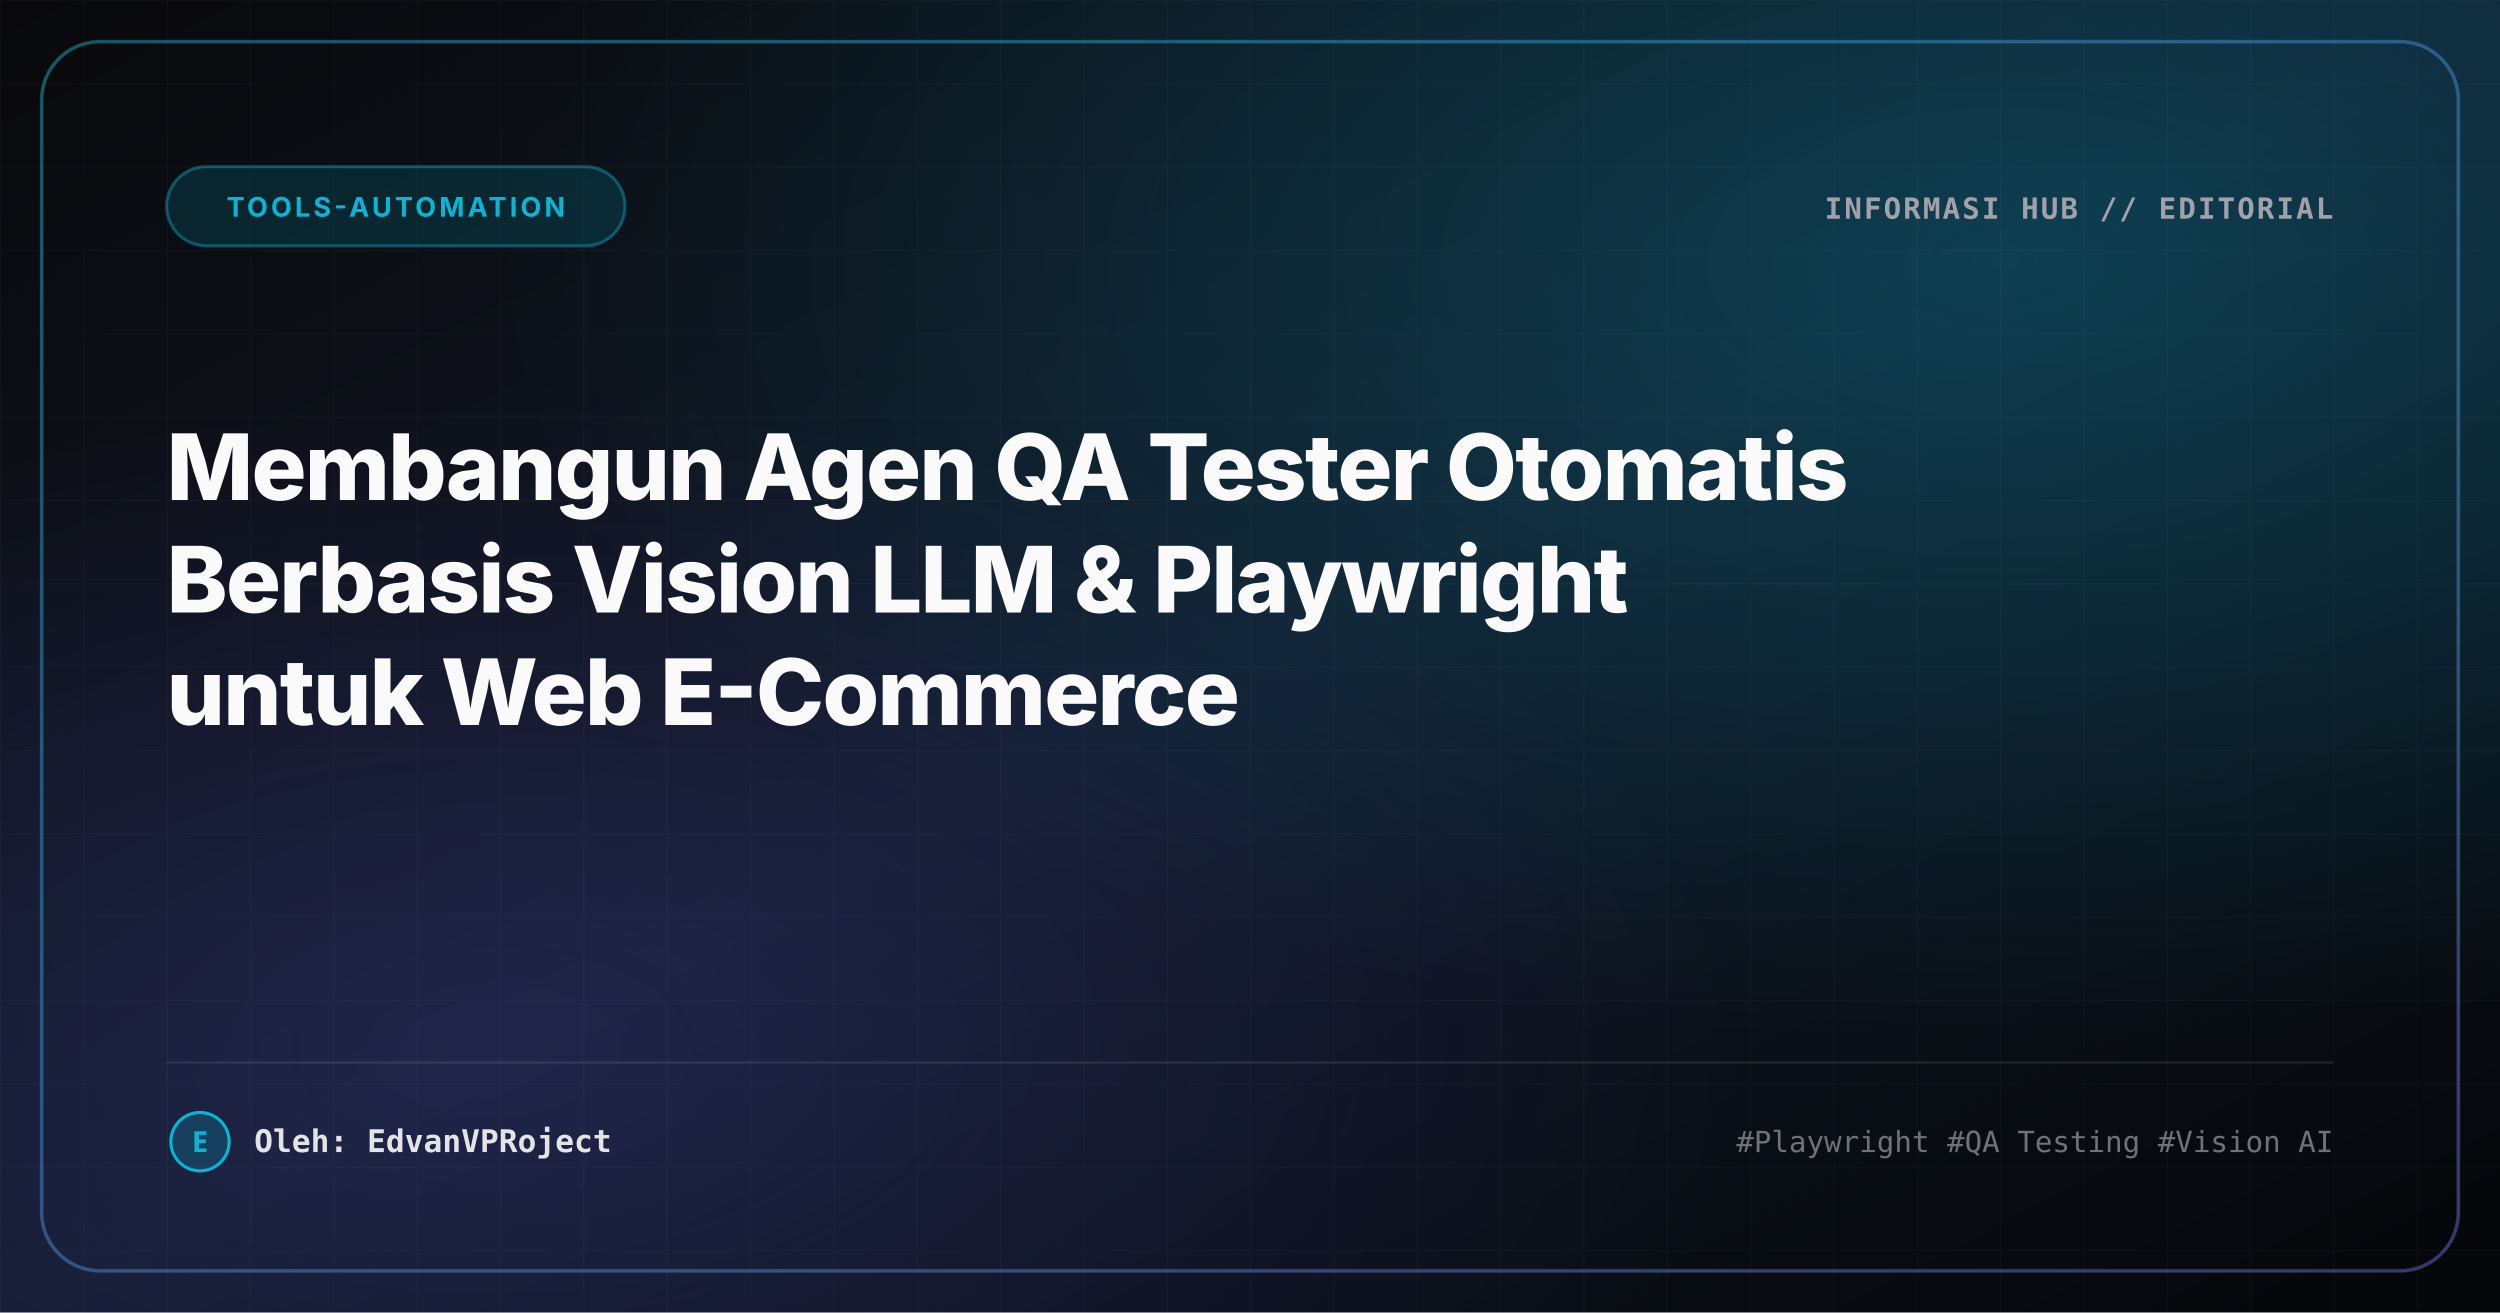
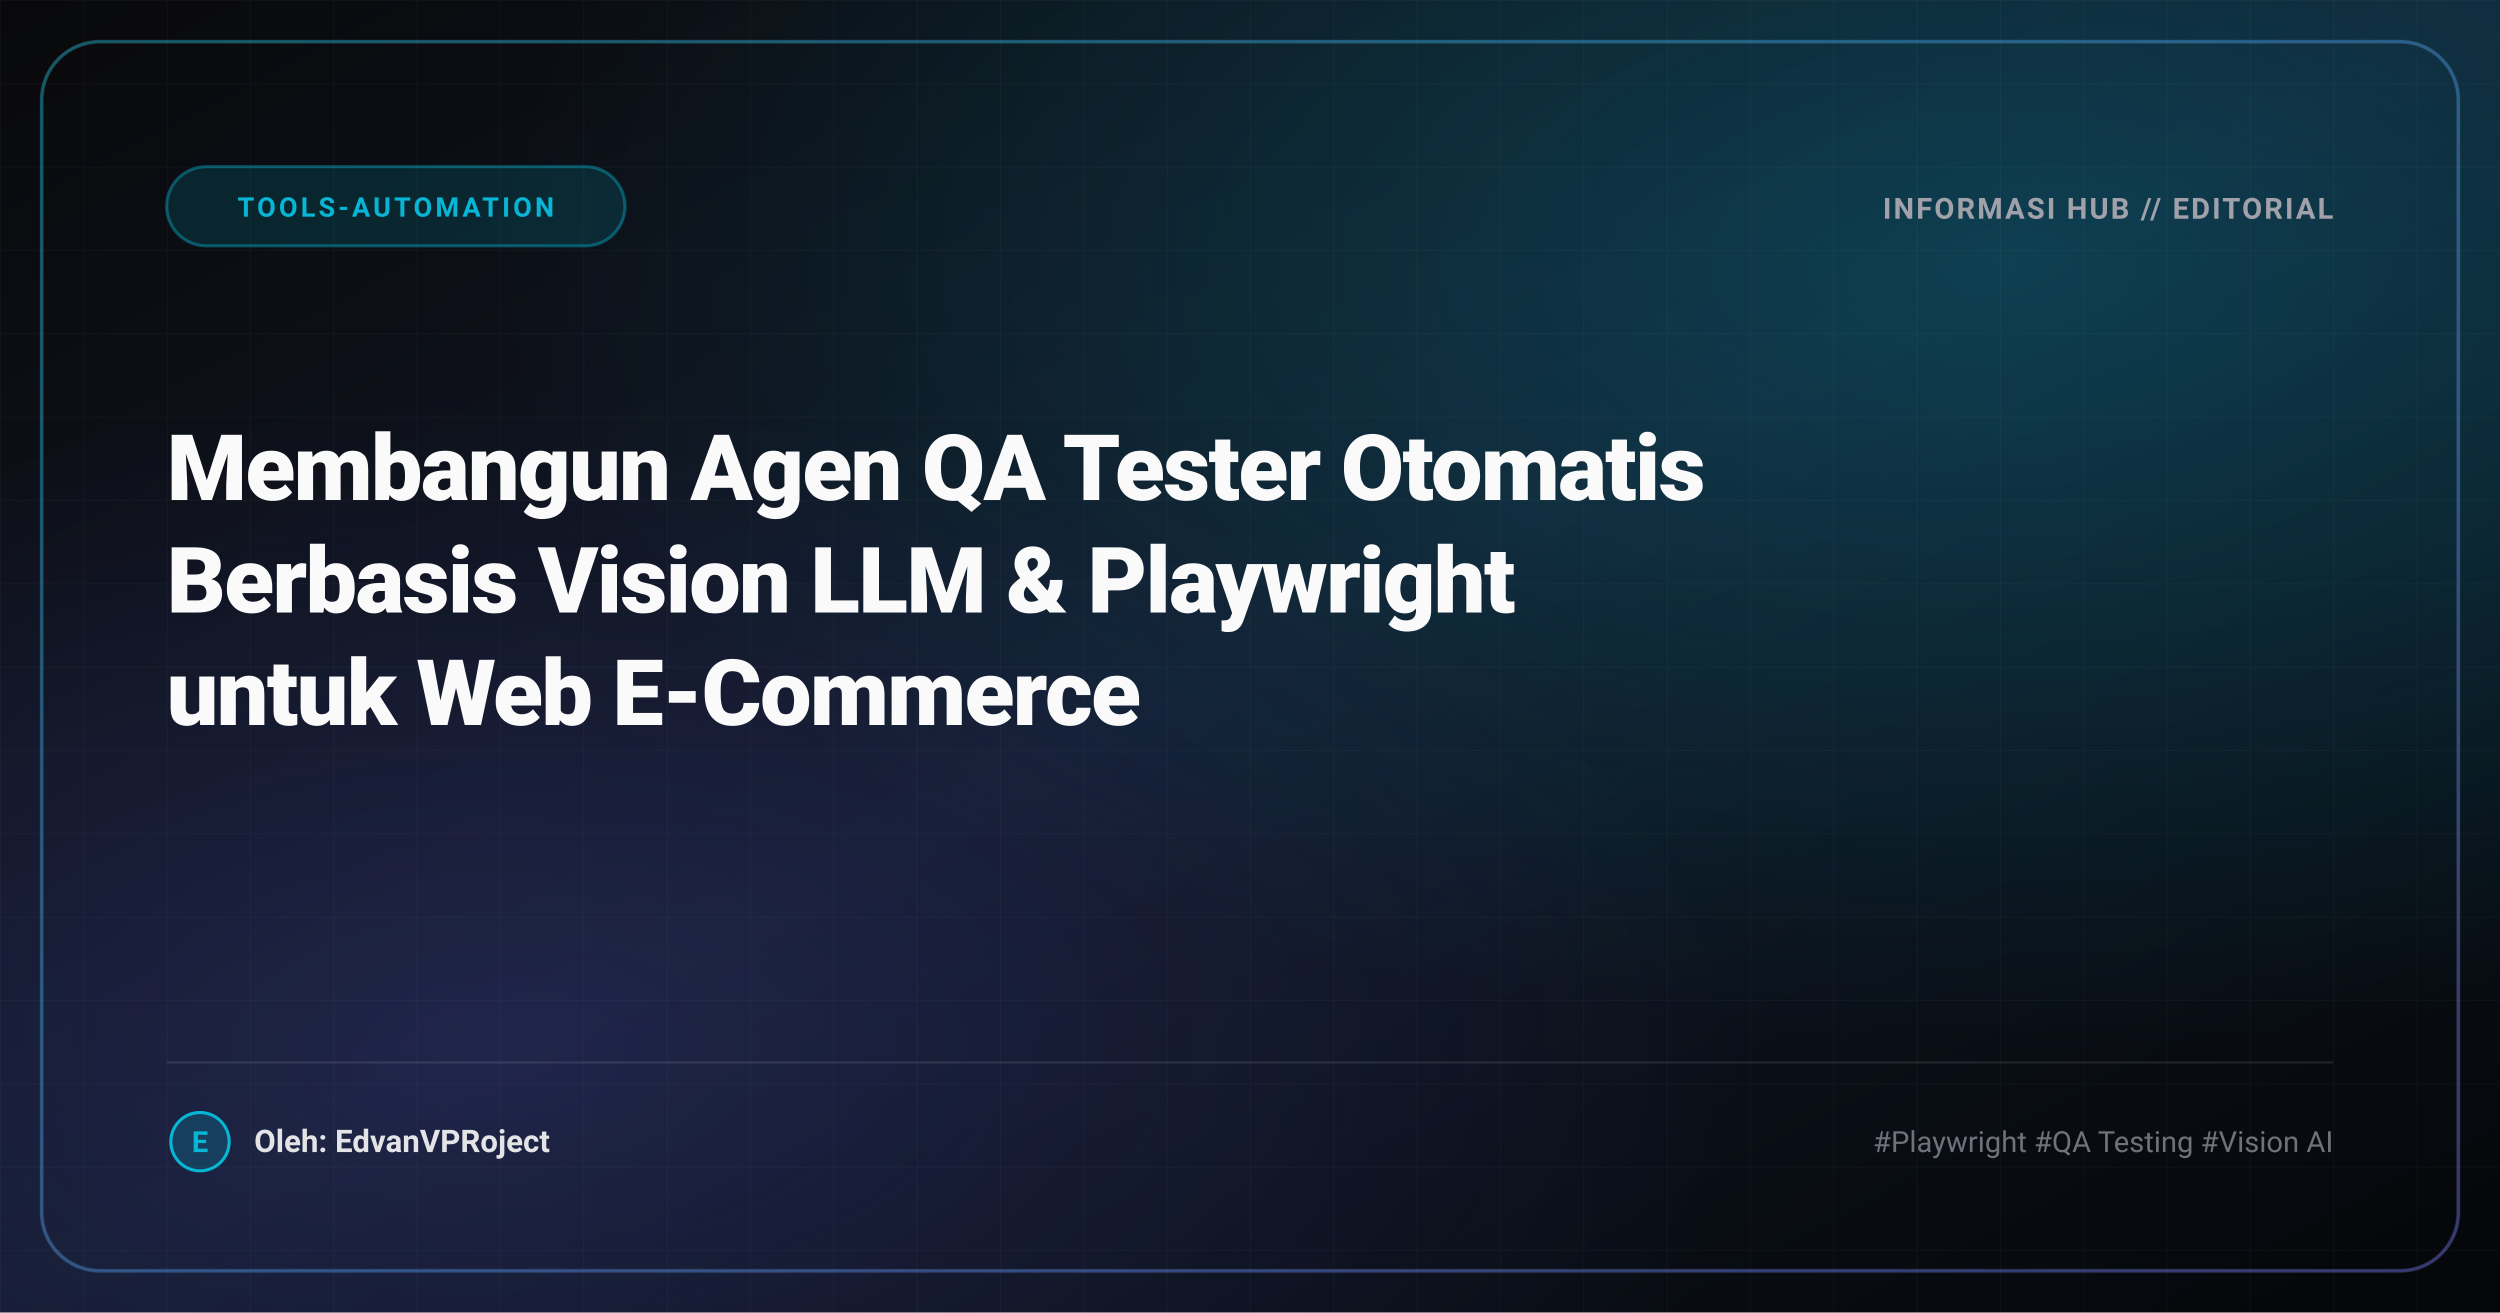
- <svg xmlns="http://www.w3.org/2000/svg" viewBox="0 0 1200 630" width="1200" height="630">
+ <svg xmlns="http://www.w3.org/2000/svg" viewBox="0 0 1200 630" width="1200" height="630" shape-rendering="geometricPrecision" text-rendering="geometricPrecision">
  <defs>
+     <style>
+       text {
+         font-family: -apple-system, BlinkMacSystemFont, "Segoe UI", Roboto, "Helvetica Neue", Arial, sans-serif;
+         text-rendering: geometricPrecision;
+         -webkit-font-smoothing: antialiased;
+       }
+     </style>
    <linearGradient id="bgGrad" x1="0%" y1="0%" x2="100%" y2="100%">
      <stop offset="0%" stop-color="#09090b" />
      <stop offset="50%" stop-color="#111827" />
      <stop offset="100%" stop-color="#040608" />
    </linearGradient>
    <linearGradient id="accGrad" x1="0%" y1="0%" x2="100%" y2="100%">
      <stop offset="0%" stop-color="#06b6d4" />
      <stop offset="100%" stop-color="#6366f1" />
    </linearGradient>
    <radialGradient id="glow" cx="80%" cy="20%" r="60%">
      <stop offset="0%" stop-color="#06b6d4" stop-opacity="0.25" />
      <stop offset="100%" stop-color="#06b6d4" stop-opacity="0" />
    </radialGradient>
    <radialGradient id="glow2" cx="20%" cy="80%" r="50%">
      <stop offset="0%" stop-color="#6366f1" stop-opacity="0.18" />
      <stop offset="100%" stop-color="#6366f1" stop-opacity="0" />
    </radialGradient>
    <pattern id="grid" width="40" height="40" patternUnits="userSpaceOnUse">
      <path d="M 40 0 L 0 0 0 40" fill="none" stroke="rgba(255,255,255,0.03)" stroke-width="1" />
    </pattern>
  </defs>
  <rect width="1200" height="630" fill="url(#bgGrad)" />
  <rect width="1200" height="630" fill="url(#glow)" />
  <rect width="1200" height="630" fill="url(#glow2)" />
  <rect width="1200" height="630" fill="url(#grid)" />
  <rect x="20" y="20" width="1160" height="590" rx="28" fill="none" stroke="rgba(255,255,255,0.08)" stroke-width="2" />
  <rect x="20" y="20" width="1160" height="590" rx="28" fill="none" stroke="url(#accGrad)" stroke-width="1.5" opacity="0.4" />
  <g transform="translate(80, 80)">
    <rect x="0" y="0" width="220" height="38" rx="19" fill="#06b6d4" fill-opacity="0.15" stroke="#06b6d4" stroke-opacity="0.4" stroke-width="1.5" />
    <text x="110" y="24" fill="#06b6d4" font-family="system-ui, -apple-system, sans-serif" font-size="13" font-weight="700" text-anchor="middle" letter-spacing="1.5">
      TOOLS-AUTOMATION
    </text>
    <text x="1040" y="25" fill="#a1a1aa" font-family="monospace, monospace" font-size="14" font-weight="600" text-anchor="end" letter-spacing="1">
      INFORMASI HUB // EDITORIAL
    </text>
  </g>
  <g transform="translate(0, 200)">
    <text x="80" y="40" fill="#fafafa" font-family="system-ui, -apple-system, sans-serif" font-size="44" font-weight="800" letter-spacing="-0.8">
      <tspan x="80" dy="0">Membangun Agen QA Tester Otomatis</tspan>
      <tspan x="80" dy="54">Berbasis Vision LLM &amp; Playwright</tspan>
      <tspan x="80" dy="54">untuk Web E-Commerce</tspan>
    </text>
  </g>
  <g transform="translate(80, 510)">
    <line x1="0" y1="0" x2="1040" y2="0" stroke="rgba(255,255,255,0.1)" stroke-width="1" />
    <circle cx="16" cy="38" r="14" fill="#06b6d4" fill-opacity="0.2" stroke="#06b6d4" stroke-width="1.5" />
    <text x="16" y="43" fill="#06b6d4" font-family="sans-serif" font-size="14" font-weight="bold" text-anchor="middle">E</text>
    <text x="42" y="43" fill="#e4e4e7" font-family="monospace, monospace" font-size="15" font-weight="600">
      Oleh: EdvanVPRoject
    </text>
    <text x="1040" y="43" fill="#71717a" font-family="monospace, monospace" font-size="14" text-anchor="end">
      #Playwright   #QA Testing   #Vision AI
    </text>
  </g>
</svg>
